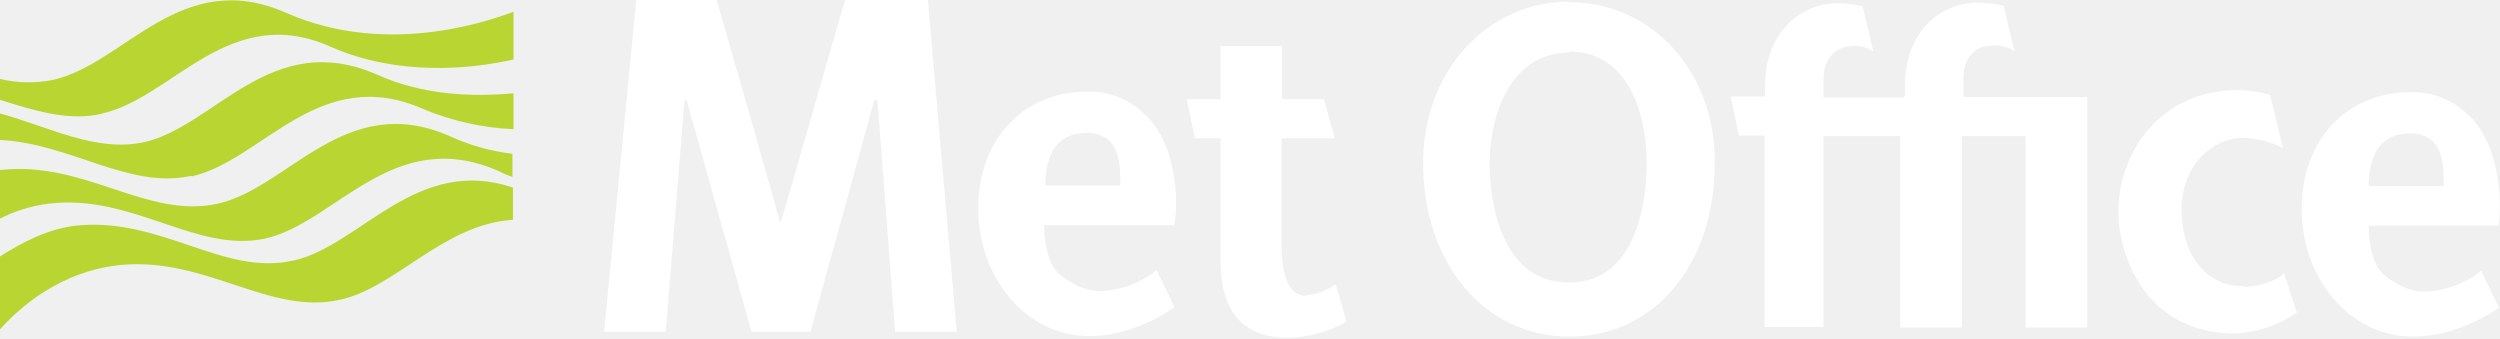
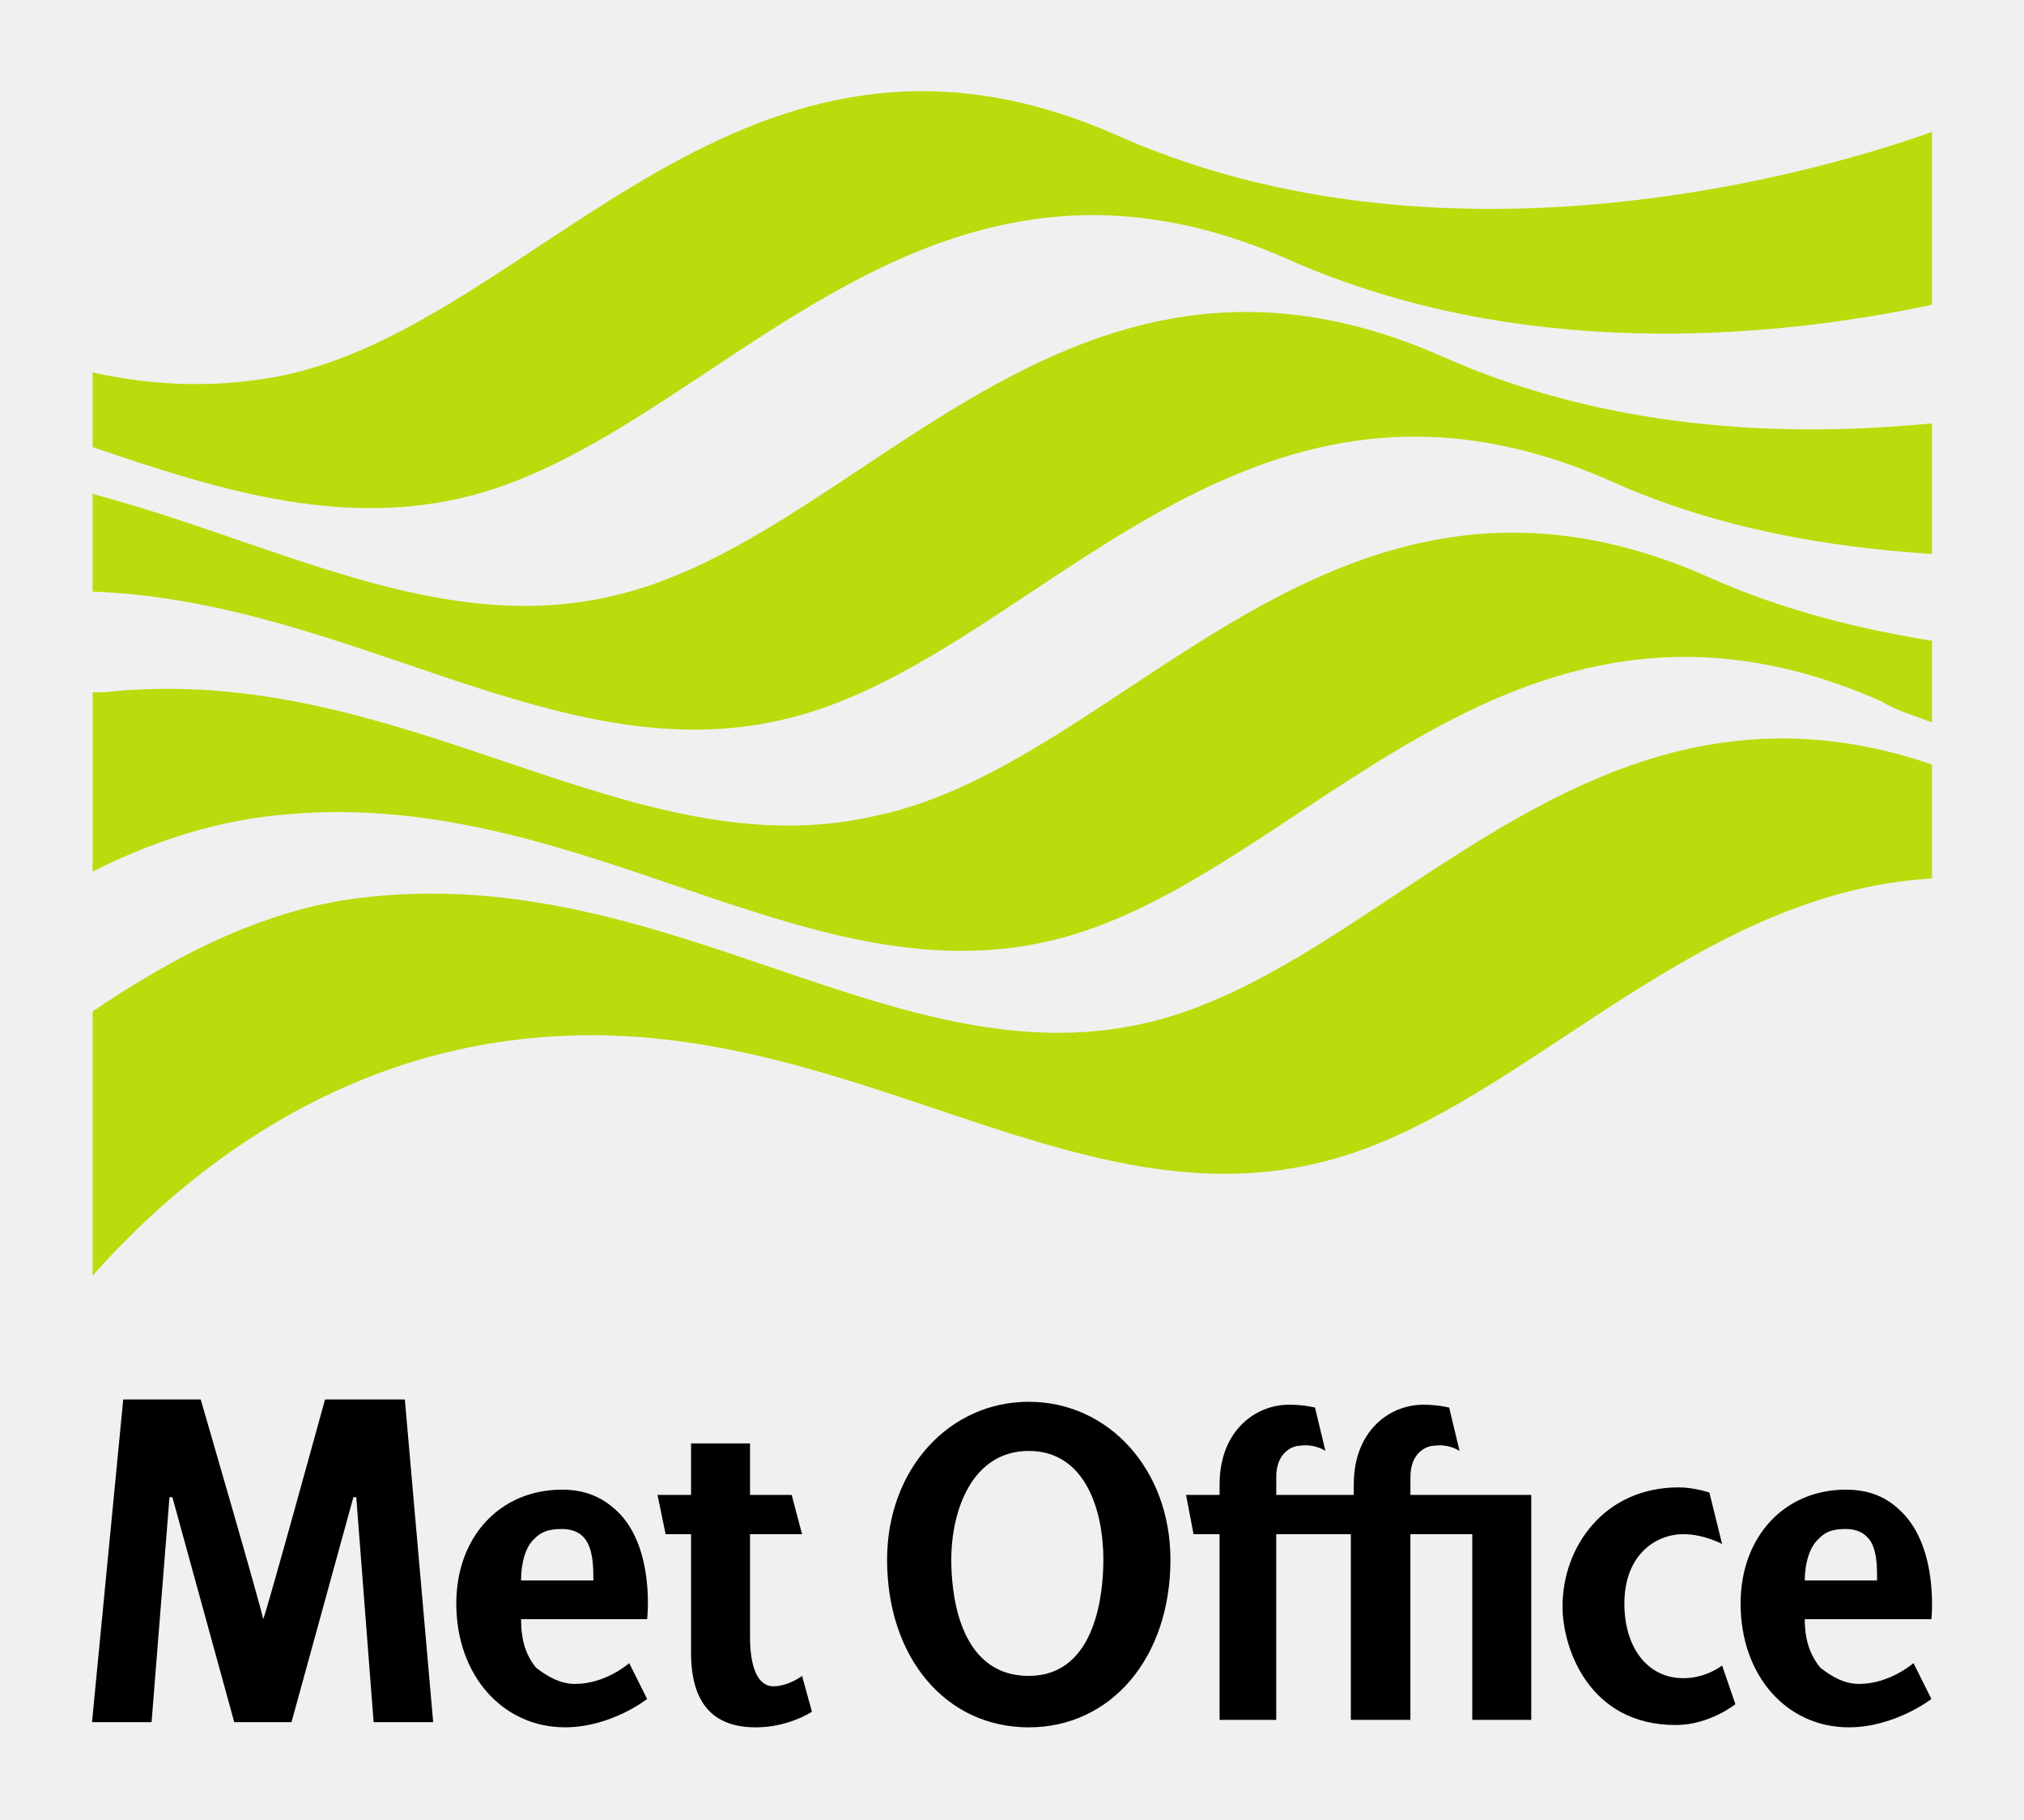
- <svg xmlns="http://www.w3.org/2000/svg" viewBox="0 0 466.4 63.1">
-   <path d="M450 24.9a5.7 5.7 0 0 1 3.9 1.5c1.5 1.5 2 3.9 2 7.4v.9h-14c0-3.5.9-6.3 2.4-7.8s3-2 5.6-2m10.8-3.2a14.4 14.4 0 0 0-11-4.5c-11.9 0-20.3 8.9-20.3 21.8s8.9 23.8 20.8 23.8c8.7 0 16-5.4 16-5.4l-3.3-6.9a17.7 17.7 0 0 1-10.6 3.9c-3 0-5.4-1.5-7.4-3s-3-5.4-3-9.3h24.2c.2-.2 1.7-13.4-5.4-20.5m-257.6 3.2a5.7 5.7 0 0 1 3.9 1.5c1.5 1.5 2 3.9 2 7.4v.9h-14c0-3.5.9-6.3 2.4-7.8s3.2-2 5.6-2m10.8-3.2a14.4 14.4 0 0 0-11-4.5c-11.9 0-20.3 8.9-20.3 21.8s8.9 23.8 20.8 23.8c8.7 0 15.8-5.4 15.8-5.4l-3.3-6.9a17.7 17.7 0 0 1-10.6 3.9c-3 0-5.4-1.5-7.4-3s-3-5.4-3-9.3H219c.4-.2 1.9-13.4-5.2-20.5m78.9-11.9c11 0 14.5 11.5 14.5 20.8 0 5.4-1.1 22.3-14.5 22.3S277.9 36 277.9 30.6c0-9.5 4.1-20.8 14.9-20.8m0-9.5c-15.4 0-27.3 13-27.3 30.1 0 18.8 11.5 32.4 27.3 32.4s27.1-13.4 27.1-32.3C320.1 13.4 308.2.4 292.7.4m125.8 53c-6.9 0-11.5-5.8-11.5-14.3s6-13.4 11.5-13.4a18.1 18.1 0 0 1 7.4 1.9l-2.4-9.9a22.9 22.9 0 0 0-6-.9c-14.3 0-22.3 11.5-22.3 22.7 0 7.8 4.8 22.7 21.8 22.7a21.5 21.5 0 0 0 11.5-3.9l-2.4-7.4c0 .4-3 2.6-7.6 2.6m-174.9 1.7c-3 0-4.5-3.5-4.5-9.3V25.8h9.9l-2-7.3h-7.8V8.6h-11.5v9.9h-6.3l1.5 7.3h4.8v22.7c0 9.3 3.9 14.5 12.5 14.5a22.2 22.2 0 0 0 11-3l-2-6.9c0-.2-2.4 1.9-5.4 1.9m-98.2-13c0-.9-11.9-42-11.9-42h-15l-6 61.9h11.5l3.5-43.2h.4l12.1 43.2h11l11.9-43.2h.6l3.3 43.2h11.5L173.1 0h-15.4c-.2 0-11.7 41.1-12.3 42m209.7-23.8h-14.9v-3.5c0-4.8 3.5-6 4.5-6a6.2 6.2 0 0 1 4.8.9l-2-8.4a20.3 20.3 0 0 0-4.8-.6c-6.3 0-13.4 5-13.4 15.4v2h-6.4l1.5 7.3h4.8V61h11V25.4h14.3v35.7H366V25.4h11.9v35.7h11.5v-43h-23.1v-3.5c0-4.8 3.3-6 4.5-6a6.9 6.9 0 0 1 5 .9l-2-8.4a20.9 20.9 0 0 0-5-.6c-6.3 0-13.4 5-13.4 15.4v2h-.2z" fill="#fff" />
-   <path d="M19.1 21.2c-6.3 1.5-12.8-.6-19.2-2.6v-3.9a22.9 22.9 0 0 0 10 .2c13.4-3 23.8-21.2 43.5-12.5s39.8.7 42.4-.2v8.9c-8.4 1.9-21.6 3-33.7-2.2C42.8 0 32.2 18.4 18.9 21.2m16.9 11.7c13.2-3 23.8-21.2 43.3-12.5a49.4 49.4 0 0 0 16.7 3.7v-6.7c-7.6.7-16.9.4-25.5-3.5C50.6 5.3 40.2 23.4 27 26.5c-9.1 2-17.7-2.8-27.2-5.4v5c13.4.6 24.2 9.3 35.9 6.7m13.8 11.7c13.2-3 23.8-21.2 43.5-12.6a15.7 15.7 0 0 0 2.6 1.1v-4.3a39.8 39.8 0 0 1-11.7-3.3C64.4 16.8 53.8 35.1 40.6 38S15.9 30 .2 31.7h-.6V41a27 27 0 0 1 9.5-3c15.6-1.9 27.5 9.3 40.4 6.5m5.2 4.1c-13 3-24.7-8.2-40.6-6.5-5 .6-9.9 3-14.5 6v13.8c3.7-4.3 11.7-11.5 23.3-12.5 15.8-1.3 27.5 9.5 40.6 6.5C73.7 53.7 82.8 41.8 95.7 41v-6c-18-6.1-28.5 10.8-40.9 13.6" fill="#b9d532" />
+ <svg xmlns="http://www.w3.org/2000/svg" xmlns:ns1="http://xml.openoffice.org/svg/export" width="110mm" height="98.9mm" viewBox="0 0 110 98.9" version="1.1" id="svg1442">
+   <defs id="defs1436">
+     <clipPath clipPathUnits="userSpaceOnUse" id="presentation_clip_path">
+       <rect id="rect1444" height="29700" width="21000" y="0" x="0" />
+     </clipPath>
+     <clipPath clipPathUnits="userSpaceOnUse" id="presentation_clip_path_shrink">
+       <rect id="rect1447" height="29641" width="20958" y="29" x="21" />
+     </clipPath>
+     <g id="g1452" ns1:id-list="id3 id4" ns1:slide="id1" />
+     <g transform="matrix(4.8828125e-4,0,0,-4.8828125e-4,0,0)" id="bullet-char-template-57356">
+       <path id="path1456" d="M 580,1141 1163,571 580,0 -4,571 Z" />
+     </g>
+     <g transform="matrix(4.8828125e-4,0,0,-4.8828125e-4,0,0)" id="bullet-char-template-57354">
+       <path id="path1459" d="M 8,1128 H 1137 V 0 H 8 Z" />
+     </g>
+     <g transform="matrix(4.8828125e-4,0,0,-4.8828125e-4,0,0)" id="bullet-char-template-10146">
+       <path id="path1462" d="M 174,0 602,739 174,1481 1456,739 Z M 1358,739 309,1346 659,739 Z" />
+     </g>
+     <g transform="matrix(4.8828125e-4,0,0,-4.8828125e-4,0,0)" id="bullet-char-template-10132">
+       <path id="path1465" d="M 2015,739 1276,0 H 717 l 543,543 H 174 v 393 h 1086 l -543,545 h 557 z" />
+     </g>
+     <g transform="matrix(4.8828125e-4,0,0,-4.8828125e-4,0,0)" id="bullet-char-template-10007">
+       <path id="path1468" d="m 0,-2 c -7,16 -16,29 -25,39 l 381,530 c -94,256 -141,385 -141,387 0,25 13,38 40,38 9,0 21,-2 34,-5 21,4 42,12 65,25 l 27,-13 111,-251 280,301 64,-25 24,25 c 21,-10 41,-24 62,-43 C 886,937 835,863 770,784 769,783 710,716 594,584 L 774,223 c 0,-27 -21,-55 -63,-84 l 16,-20 C 717,90 699,76 672,76 641,76 570,178 457,381 L 164,-76 c -22,-34 -53,-51 -92,-51 -42,0 -63,17 -64,51 -7,9 -10,24 -10,44 0,9 1,19 2,30 z" />
+     </g>
+     <g transform="matrix(4.8828125e-4,0,0,-4.8828125e-4,0,0)" id="bullet-char-template-10004">
+       <path id="path1471" d="M 285,-33 C 182,-33 111,30 74,156 52,228 41,333 41,471 c 0,78 14,145 41,201 34,71 87,106 158,106 53,0 88,-31 106,-94 l 23,-176 c 8,-64 28,-97 59,-98 l 735,706 c 11,11 33,17 66,17 42,0 63,-15 63,-46 V 965 c 0,-36 -10,-64 -30,-84 L 442,47 C 390,-6 338,-33 285,-33 Z" />
+     </g>
+     <g transform="matrix(4.8828125e-4,0,0,-4.8828125e-4,0,0)" id="bullet-char-template-9679">
+       <path id="path1474" d="M 813,0 C 632,0 489,54 383,161 276,268 223,411 223,592 c 0,181 53,324 160,431 106,107 249,161 430,161 179,0 323,-54 432,-161 108,-107 162,-251 162,-431 0,-180 -54,-324 -162,-431 C 1136,54 992,0 813,0 Z" />
+     </g>
+     <g transform="matrix(4.8828125e-4,0,0,-4.8828125e-4,0,0)" id="bullet-char-template-8226">
+       <path id="path1477" d="m 346,457 c -73,0 -137,26 -191,78 -54,51 -81,114 -81,188 0,73 27,136 81,188 54,52 118,78 191,78 73,0 134,-26 185,-79 51,-51 77,-114 77,-187 0,-75 -25,-137 -76,-188 -50,-52 -112,-78 -186,-78 z" />
+     </g>
+     <g transform="matrix(4.8828125e-4,0,0,-4.8828125e-4,0,0)" id="bullet-char-template-8211">
+       <path id="path1480" d="M -4,459 H 1135 V 606 H -4 Z" />
+     </g>
+     <g transform="matrix(4.8828125e-4,0,0,-4.8828125e-4,0,0)" id="bullet-char-template-61548">
+       <path id="path1483" d="m 173,740 c 0,163 58,303 173,419 116,115 255,173 419,173 163,0 302,-58 418,-173 116,-116 174,-256 174,-419 0,-163 -58,-303 -174,-418 C 1067,206 928,148 765,148 601,148 462,206 346,322 231,437 173,577 173,740 Z" />
+     </g>
+   </defs>
+   <g id="layer1" transform="translate(64.00929,128.2184)">
+     <rect id="rect1495" height="13.384" width="75.024" y="-47.702" x="-59.009" class="BoundingBox" style="fill:none;fill-rule:evenodd;stroke:none;stroke-width:0.665;stroke-linejoin:round" />
+     <rect id="rect1502" height="48.303" width="75" y="-101.001" x="-59.009" class="BoundingBox" style="fill:none;fill-rule:evenodd;stroke:none;stroke-width:0.665;stroke-linejoin:round" />
+     <g id="g940" transform="matrix(1.333752,0,0,1.333752,19.69448,11.4617)">
+       <path style="fill:#000000;fill-rule:evenodd;stroke:none;stroke-width:0.665;stroke-linejoin:round" d="m -7.596,-43.814 h -3.157 v -0.73 c 0,-1.06 0.73,-1.272 0.943,-1.272 0.636,-0.094 1.06,0.212 1.06,0.212 l -0.424,-1.767 c 0,0 -0.424,-0.118 -1.06,-0.118 -1.367,0 -2.828,1.06 -2.828,3.252 v 0.424 h -1.367 l 0.306,1.602 h 1.06 v 7.564 h 2.309 v -7.564 h 3.04 v 7.564 h 2.427 v -7.564 h 2.521 v 7.564 h 2.403 v -9.166 H -5.286 v -0.73 c 0,-1.06 0.73,-1.272 0.943,-1.272 0.636,-0.094 1.06,0.212 1.06,0.212 l -0.424,-1.767 c 0,0 -0.424,-0.118 -1.06,-0.118 -1.367,0 -2.828,1.06 -2.828,3.252 z m -44.439,5.066 c 0,-0.212 -2.545,-8.954 -2.545,-8.954 h -3.157 l -1.272,13.148 h 2.427 l 0.73,-9.166 h 0.118 l 2.521,9.166 h 2.333 l 2.521,-9.166 h 0.118 l 0.707,9.166 h 2.427 l -1.155,-13.148 h -3.252 c 0,0 -2.403,8.742 -2.521,8.954 z m 20.782,2.733 c -0.613,0 -0.943,-0.754 -0.943,-2.003 v -4.194 h 2.121 l -0.424,-1.602 h -1.697 v -2.097 h -2.403 v 2.097 h -1.367 l 0.33,1.602 h 1.037 v 4.83 c 0,2.003 0.848,3.04 2.639,3.04 1.343,0 2.286,-0.636 2.286,-0.636 l -0.401,-1.461 c 0,0 -0.542,0.424 -1.178,0.424 z m 37.088,-0.33 c -1.461,0 -2.403,-1.249 -2.403,-3.04 0,-1.979 1.272,-2.828 2.403,-2.828 0.848,0 1.579,0.401 1.579,0.401 L 6.896,-43.908 c 0,0 -0.613,-0.212 -1.249,-0.212 -3.04,0 -4.736,2.427 -4.736,4.854 0,1.673 1.06,4.83 4.618,4.83 1.367,0 2.427,-0.848 2.427,-0.848 l -0.542,-1.579 c 0,0 -0.636,0.518 -1.579,0.518 z M -20.838,-47.608 c -3.252,0 -5.773,2.757 -5.773,6.433 0,4.006 2.403,6.833 5.773,6.833 3.346,0 5.773,-2.828 5.773,-6.833 0,-3.676 -2.521,-6.433 -5.773,-6.433 z m 0,2.003 c 2.309,0 3.04,2.427 3.04,4.43 0,1.155 -0.212,4.736 -3.04,4.736 -2.945,0 -3.157,-3.582 -3.157,-4.736 0,-2.003 0.848,-4.43 3.157,-4.43 z m -16.706,2.521 c -0.636,-0.636 -1.367,-0.943 -2.309,-0.943 -2.521,0 -4.312,1.909 -4.312,4.642 0,2.945 1.909,5.042 4.43,5.042 1.885,0 3.346,-1.155 3.346,-1.155 l -0.73,-1.461 c 0,0 -0.943,0.848 -2.215,0.848 -0.613,0 -1.155,-0.33 -1.579,-0.66 -0.424,-0.518 -0.613,-1.131 -0.613,-1.979 h 5.137 c 0,0 0.33,-2.828 -1.155,-4.336 z m -2.309,0.66 c 0.33,0 0.636,0.094 0.848,0.306 0.306,0.306 0.424,0.848 0.424,1.579 v 0.212 h -2.945 c 0,-0.73 0.189,-1.367 0.518,-1.673 0.306,-0.33 0.636,-0.424 1.155,-0.424 z m 54.618,-0.66 c -0.613,-0.636 -1.343,-0.943 -2.309,-0.943 -2.498,0 -4.288,1.909 -4.288,4.642 0,2.945 1.885,5.042 4.406,5.042 1.885,0 3.369,-1.155 3.369,-1.155 l -0.73,-1.461 c 0,0 -0.966,0.848 -2.215,0.848 -0.636,0 -1.155,-0.33 -1.579,-0.66 -0.424,-0.518 -0.636,-1.131 -0.636,-1.979 h 5.16 c 0,0 0.306,-2.828 -1.178,-4.336 z m -2.309,0.66 c 0.33,0 0.636,0.094 0.848,0.306 0.33,0.306 0.424,0.848 0.424,1.579 v 0.212 h -2.945 c 0,-0.73 0.212,-1.367 0.542,-1.673 0.306,-0.33 0.613,-0.424 1.131,-0.424 z" id="path1497" />
+       <path style="fill:#b9dc0c;fill-opacity:1;fill-rule:evenodd;stroke:none;stroke-width:0.665;stroke-linejoin:round" d="m -16.172,-63.018 c -10.085,2.262 -19.321,-6.48 -31.574,-5.16 -4.006,0.401 -7.729,2.286 -11.239,4.665 v 10.768 c 2.945,-3.322 9.048,-8.954 18.19,-9.708 12.253,-1.06 21.489,7.516 31.645,5.137 8.082,-1.814 15.033,-11.027 25.118,-11.616 V -73.574 c -14.185,-4.854 -22.243,8.365 -32.139,10.556 z m -3.911,-3.346 c 10.273,-2.286 18.638,-16.541 33.954,-9.802 0.66,0.401 1.343,0.589 2.097,0.872 v -3.322 c -3.04,-0.495 -6.079,-1.249 -9.048,-2.568 -15.316,-6.857 -23.68,7.516 -33.93,9.684 -10.085,2.38 -19.321,-6.362 -31.503,-5.019 h -0.471 v 7.304 c 2.262,-1.131 4.736,-2.003 7.446,-2.286 12.158,-1.32 21.371,7.422 31.456,5.137 z m -10.839,-9.025 c 10.273,-2.286 18.544,-16.541 33.86,-9.708 4.288,1.909 8.742,2.663 13.03,2.945 v -5.325 c -6.008,0.589 -13.219,0.283 -19.981,-2.733 -15.292,-6.762 -23.563,7.493 -33.836,9.779 -7.045,1.626 -13.69,-2.191 -21.136,-4.171 v 3.982 c 10.462,0.377 18.944,7.328 28.063,5.231 z m -13.124,-9.025 c -5.042,1.131 -9.92,-0.377 -14.939,-2.097 v -3.04 c 2.545,0.566 5.207,0.66 7.893,0.094 10.391,-2.286 18.662,-16.565 33.954,-9.708 14.467,6.362 31.008,0.566 33.106,-0.189 v 7.045 c -6.668,1.414 -16.847,2.286 -26.155,-1.814 -15.316,-6.833 -23.586,7.422 -33.86,9.708 z" id="path1504" />
+     </g>
+   </g>
</svg>
